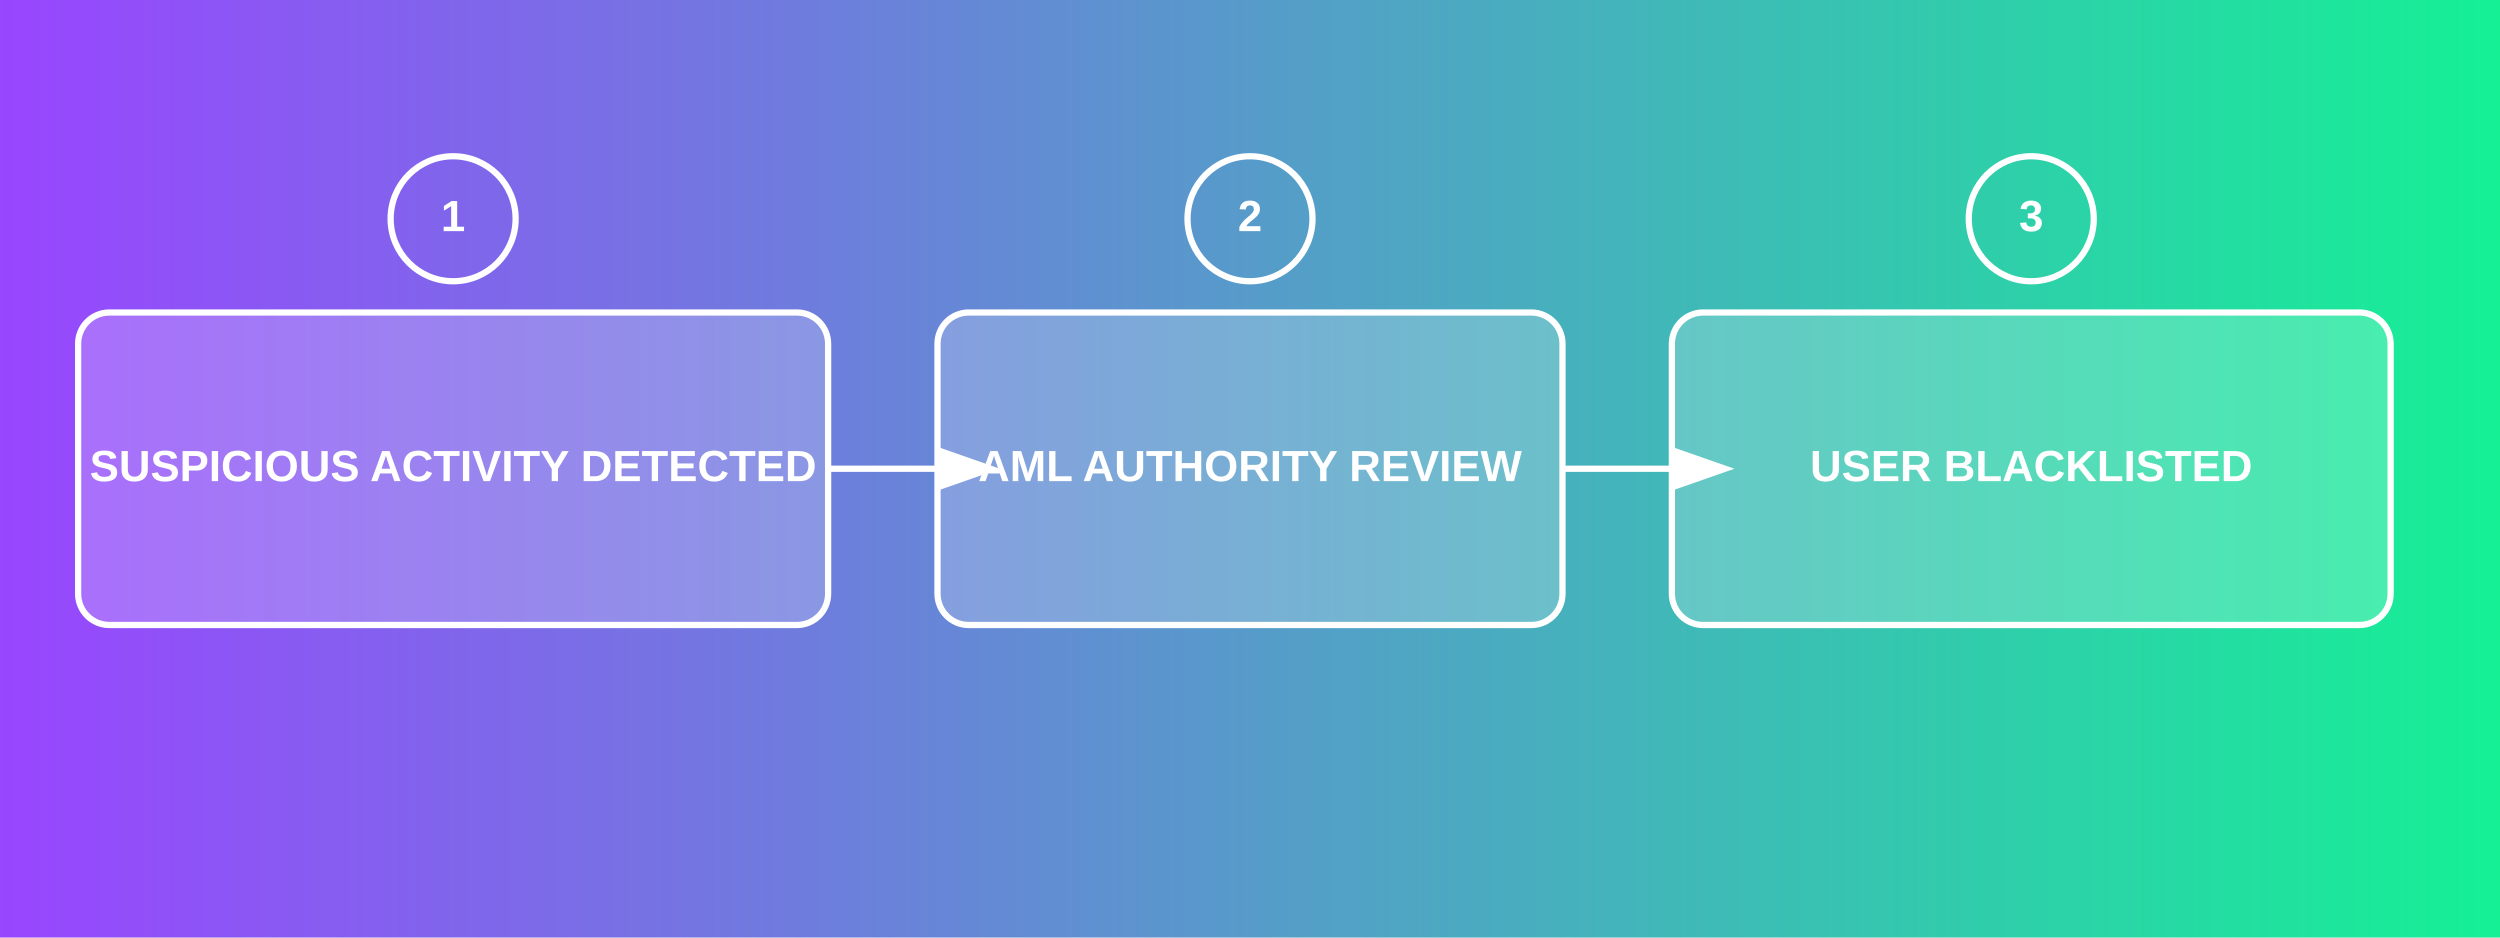
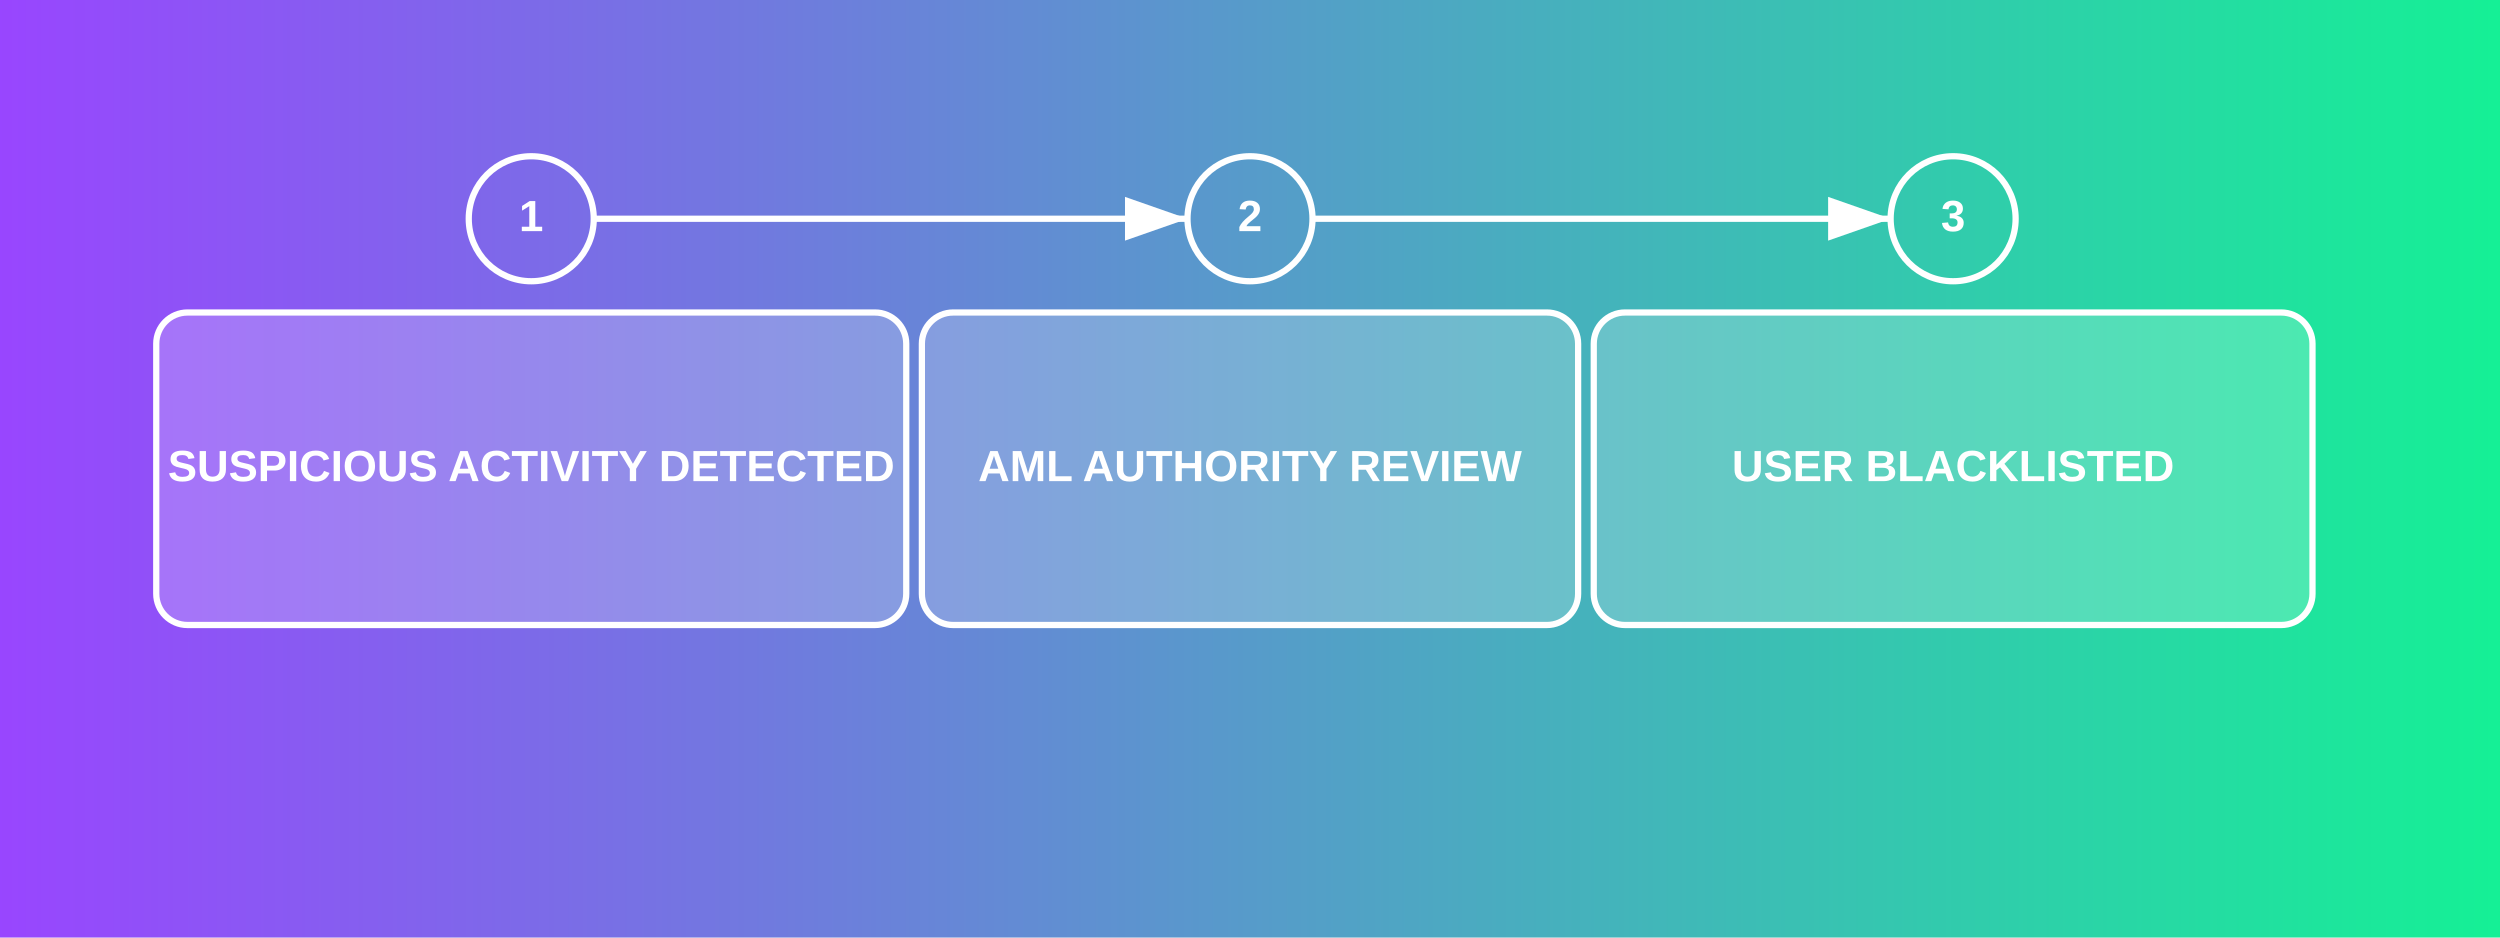
<svg xmlns="http://www.w3.org/2000/svg" width="800" height="300" viewBox="0 0 800 300">
  <defs>
    <linearGradient id="solanaGradient" x1="0%" y1="0%" x2="100%" y2="0%">
      <stop offset="0%" style="stop-color:#9945FF;stop-opacity:1" />
      <stop offset="100%" style="stop-color:#14F195;stop-opacity:1" />
    </linearGradient>
    <style>
      .box {
        fill: rgba(255, 255, 255, 0.2);
        stroke: white;
        stroke-width: 2;
      }
      .text-label {
        font-family: 'Arial', sans-serif;
        font-size: 14px;
        fill: white;
        text-anchor: middle;
        dominant-baseline: middle;
        font-weight: bold;
      }
      .arrow {
        stroke: white;
        stroke-width: 2;
        marker-end: url(#arrowhead);
      }
    </style>
-     <marker id="arrowhead" markerWidth="10" markerHeight="7" refX="0" refY="3.5" orient="auto">
+     <marker id="arrowhead" markerWidth="10" markerHeight="7" refX="10" refY="3.5" orient="auto">
      <polygon points="0 0, 10 3.5, 0 7" fill="white" />
    </marker>
  </defs>
  <rect width="800" height="300" fill="url(#solanaGradient)" />
-   <rect x="25" y="100" width="240" height="100" rx="10" ry="10" class="box" />
-   <text x="145" y="150" class="text-label">SUSPICIOUS ACTIVITY DETECTED</text>
-   <circle cx="145" cy="70" r="20" fill="none" stroke="white" stroke-width="2" />
-   <text x="145" y="70" class="text-label">1</text>
-   <rect x="300" y="100" width="200" height="100" rx="10" ry="10" class="box" />
+   <rect x="50" y="100" width="240" height="100" rx="10" ry="10" class="box" />
+   <text x="170" y="150" class="text-label">SUSPICIOUS ACTIVITY DETECTED</text>
+   <circle cx="170" cy="70" r="20" fill="none" stroke="white" stroke-width="2" />
+   <text x="170" y="70" class="text-label">1</text>
+   <rect x="295" y="100" width="210" height="100" rx="10" ry="10" class="box" />
  <text x="400" y="150" class="text-label">AML AUTHORITY REVIEW</text>
  <circle cx="400" cy="70" r="20" fill="none" stroke="white" stroke-width="2" />
  <text x="400" y="70" class="text-label">2</text>
-   <rect x="535" y="100" width="230" height="100" rx="10" ry="10" class="box" />
-   <text x="650" y="150" class="text-label">USER BLACKLISTED</text>
-   <circle cx="650" cy="70" r="20" fill="none" stroke="white" stroke-width="2" />
-   <text x="650" y="70" class="text-label">3</text>
-   <line x1="265" y1="150" x2="300" y2="150" class="arrow" />
-   <line x1="500" y1="150" x2="535" y2="150" class="arrow" />
+   <rect x="510" y="100" width="230" height="100" rx="10" ry="10" class="box" />
+   <text x="625" y="150" class="text-label">USER BLACKLISTED</text>
+   <circle cx="625" cy="70" r="20" fill="none" stroke="white" stroke-width="2" />
+   <text x="625" y="70" class="text-label">3</text>
+   <line x1="190" y1="70" x2="380" y2="70" class="arrow" />
+   <line x1="420" y1="70" x2="605" y2="70" class="arrow" />
</svg>
